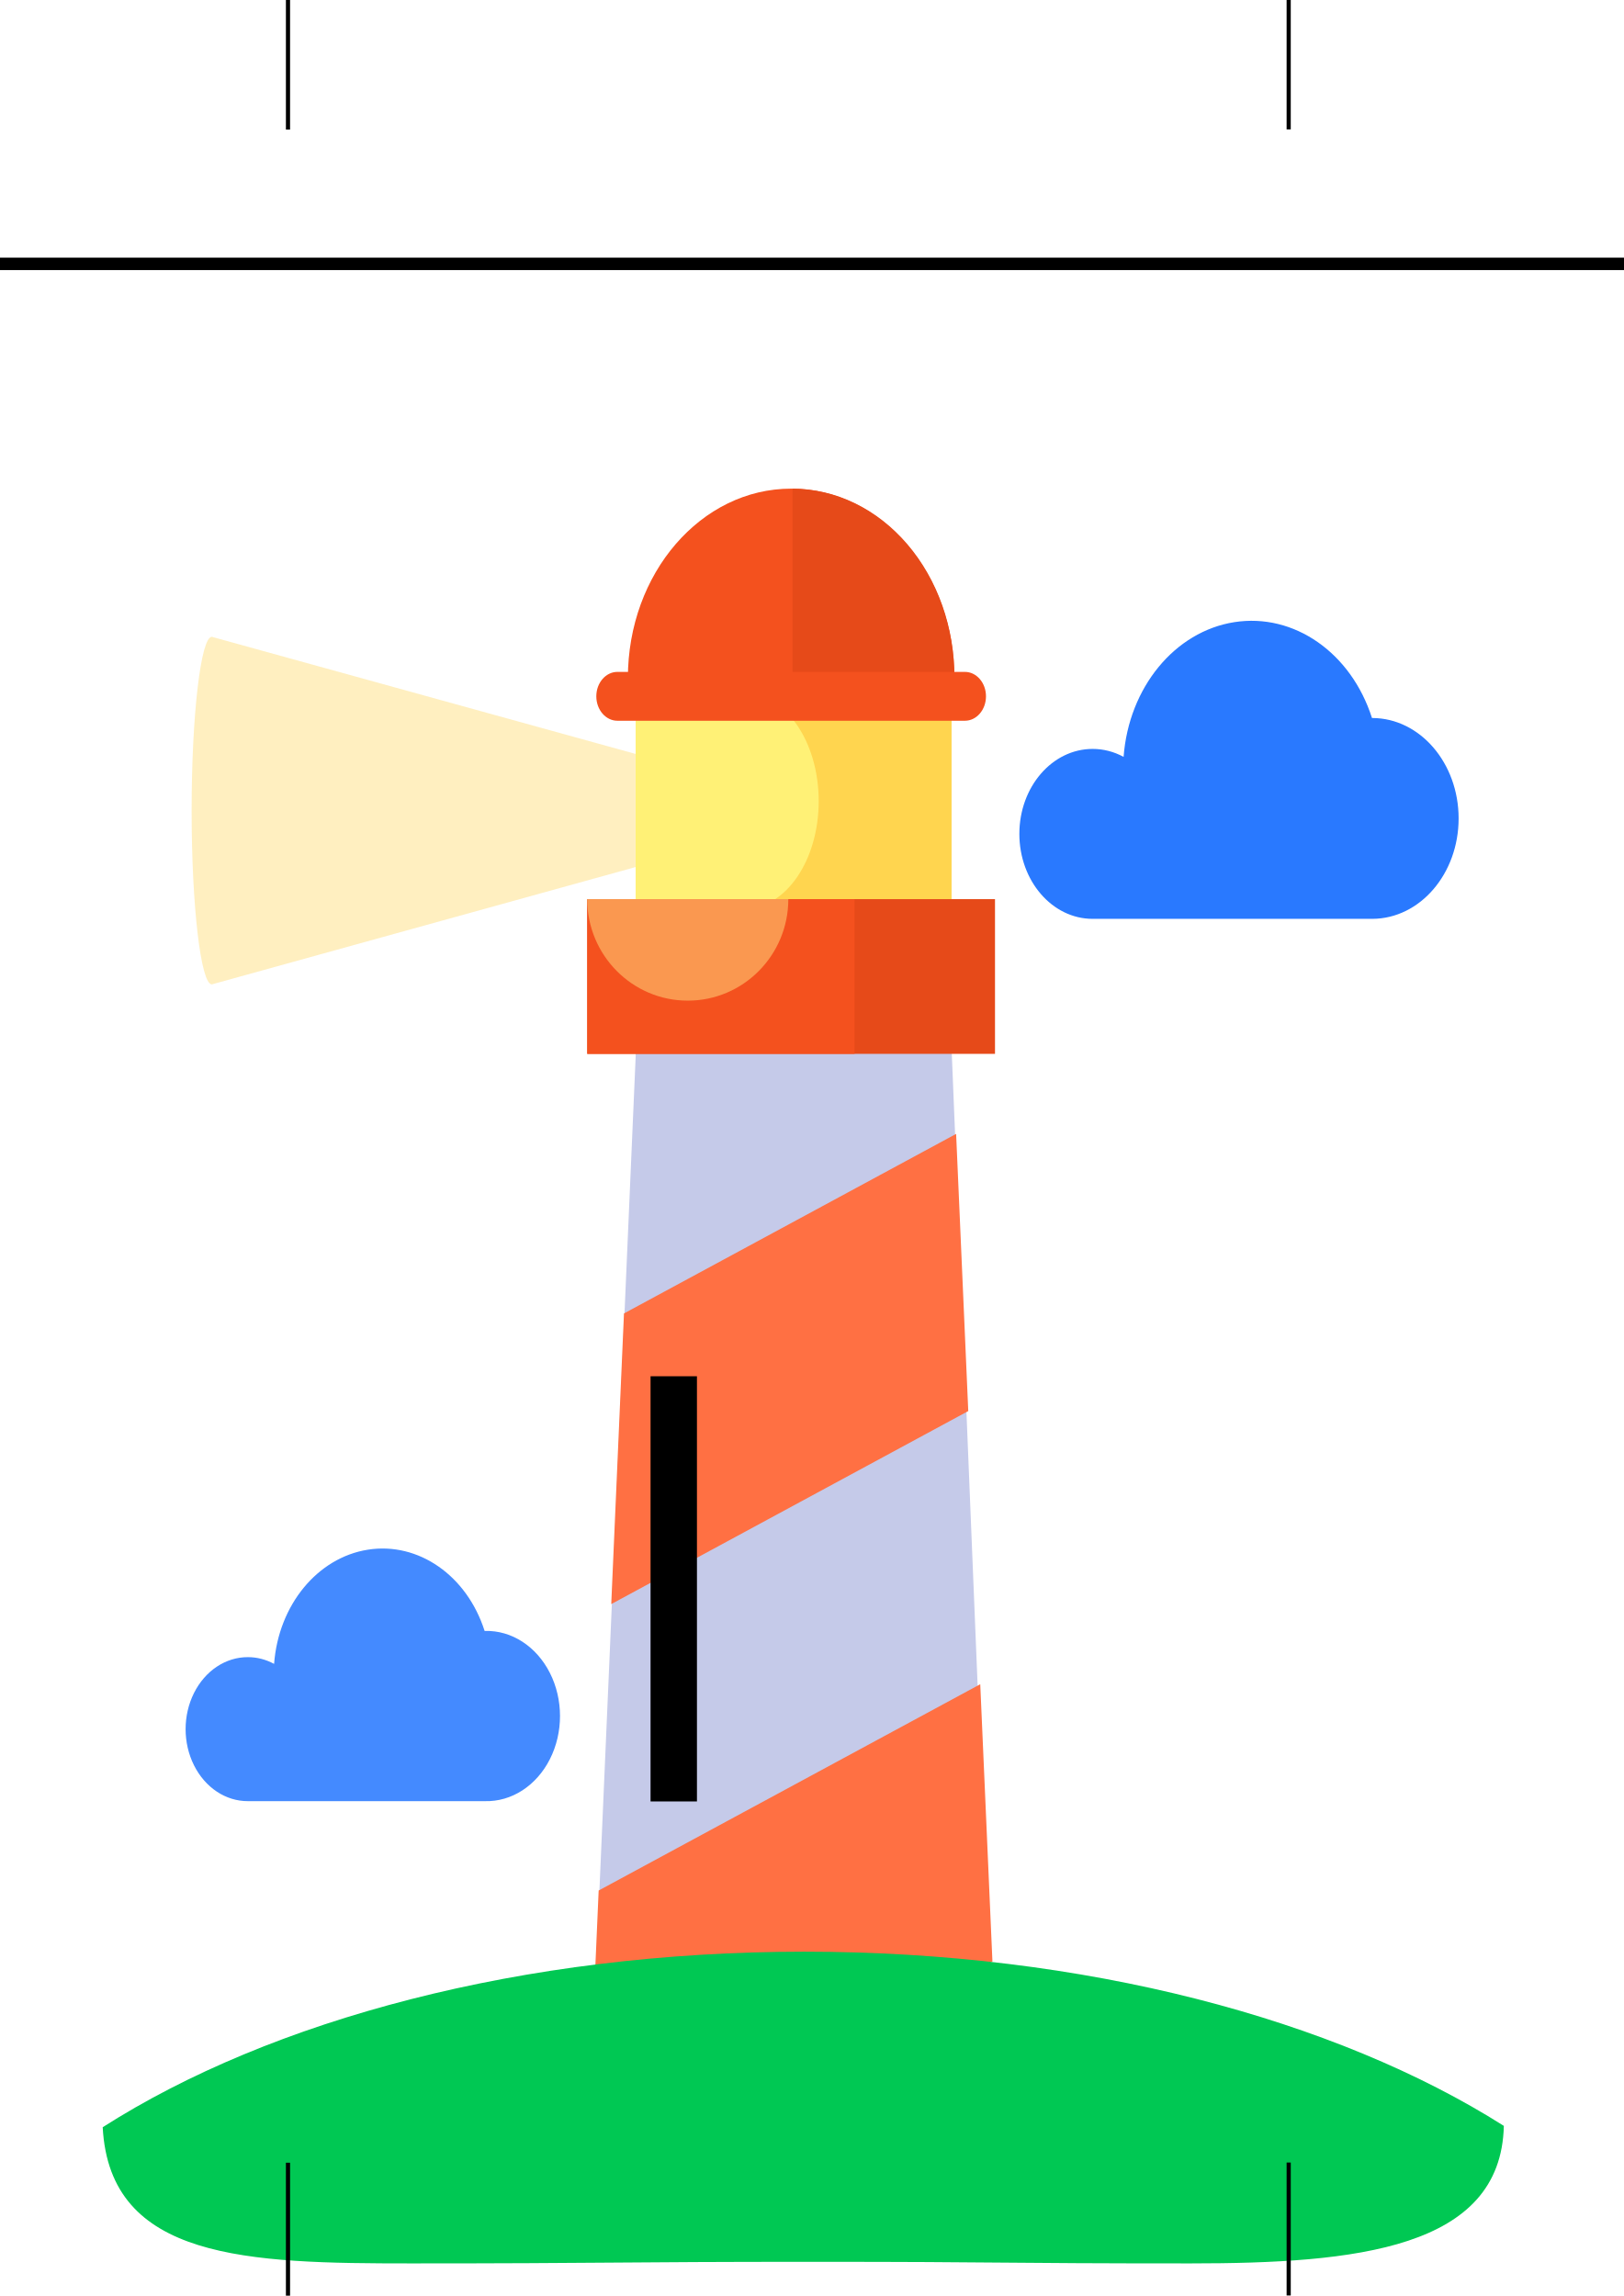
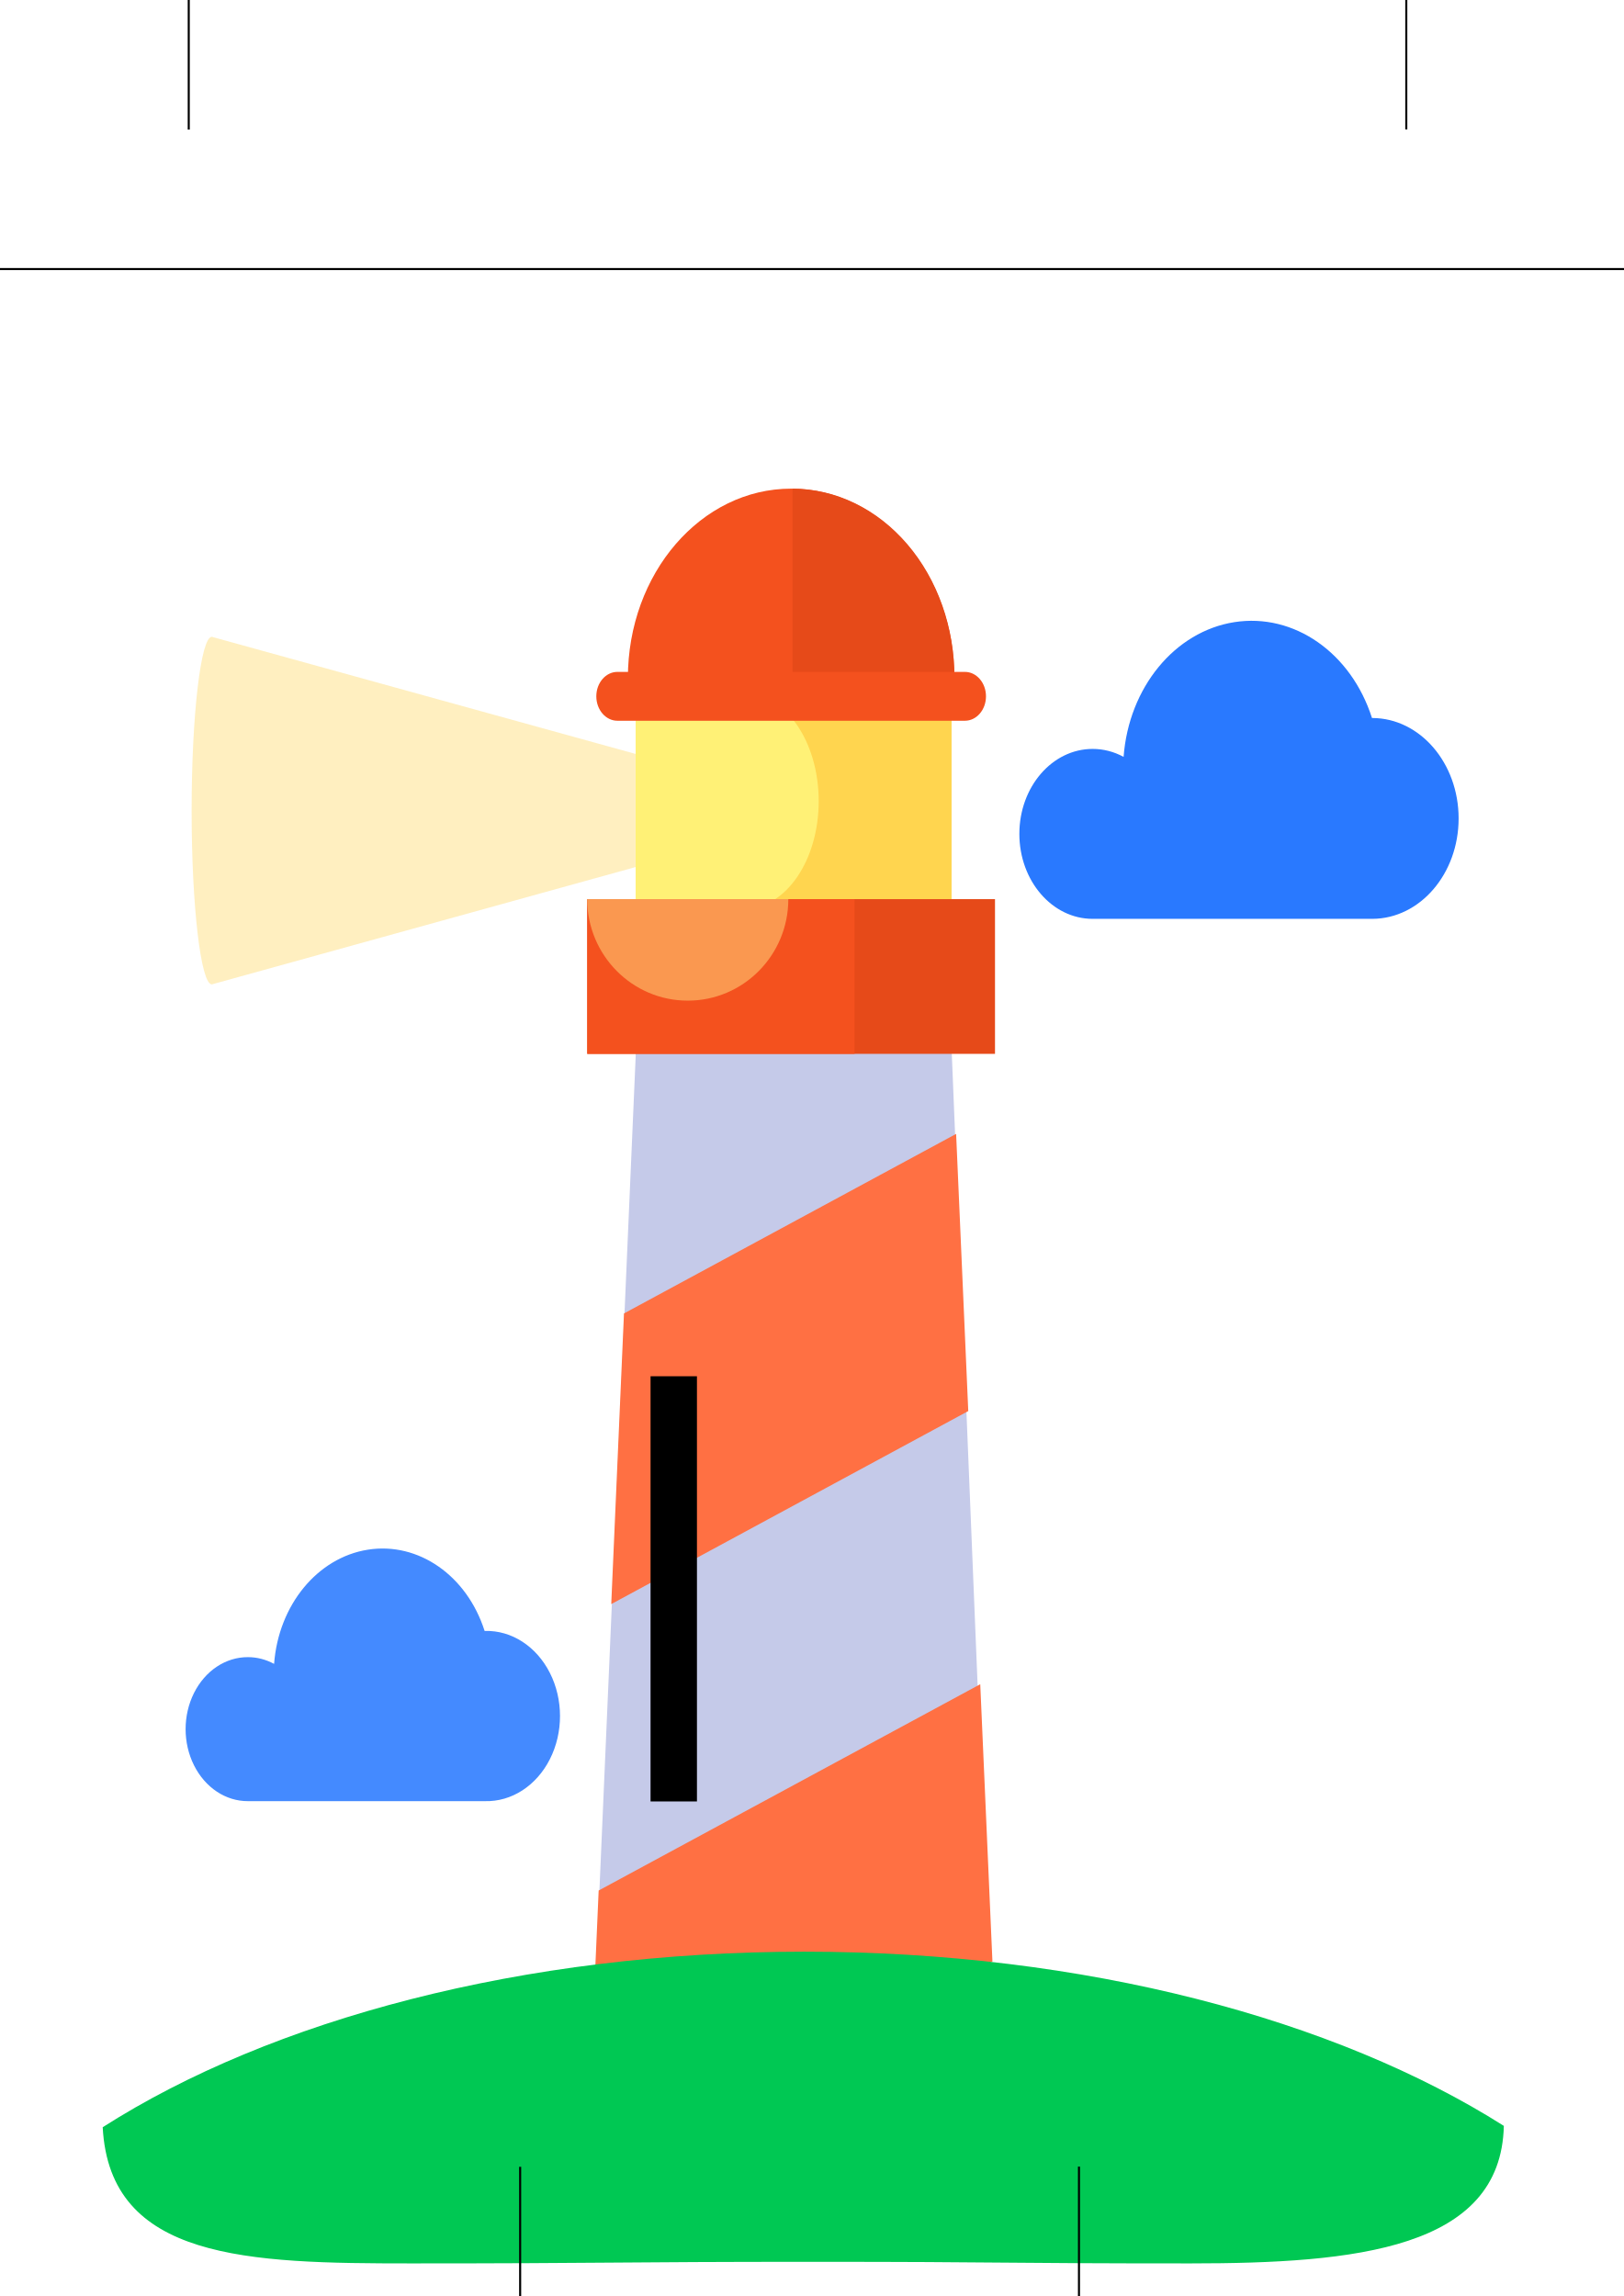
<svg xmlns="http://www.w3.org/2000/svg" id="Layer_1" data-name="Layer 1" viewBox="0 0 744.094 1052.362" version="1.1" width="210mm" height="297mm">
  <defs id="defs3">
    <style id="style5">.cls-1,.cls-10{fill:#304ffe;}.cls-2{fill:#ffe082;}.cls-10,.cls-2{opacity:0.5;}.cls-3{fill:#2979ff;}.cls-4{fill:#ffd54f;}.cls-5{fill:#fff176;}.cls-6{fill:#f4511e;}.cls-7{fill:#e64a19;}.cls-8{fill:#c5cae9;}.cls-9{fill:#ff7043;}.cls-11{fill:#fdd835;}.cls-12{fill:#fff9c4;}.cls-13{fill:#448aff;}.cls-14{fill:#00c853;}.cls-15{fill:#64dd17;}</style>
  </defs>
  <g id="layer1" style="display:inline" transform="translate(-111.07,598.6322)" />
  <g id="layer2" style="display:inline" transform="translate(-111.07,598.6322)" />
  <g id="layer3" style="display:inline" transform="translate(-111.07,598.6322)">
    <path style="opacity:0.5;fill:#ffe082;stroke-width:0.805" class="cls-2" d="m 402.387,-253.062 -193.665,-53.533 a 2.112,4.089 0 0 0 -0.579,-0.157 c -5.018,0 -9.26,35.722 -9.26,79.7 0,43.978 4.242,79.61 9.26,79.61 a 2.118,4.1 0 0 0 0.538,-0.146 L 402.358,-201.221 v -51.841 z" id="path11" />
  </g>
  <g id="layer6" style="display:inline" transform="translate(0,302.3622)" />
  <g id="layer5" transform="translate(-111.07,598.6322)" style="display:inline">
    <path class="cls-3" d="M 373.386,53.549" id="path13" style="fill:#2979ff;stroke-width:1.838" />
    <rect class="cls-4" x="402.364" y="-270.341" width="144.786" height="155.392" id="rect15" style="fill:#ffd54f;stroke-width:1.838" />
    <rect class="cls-5" x="402.364" y="-270.341" width="51.112" height="155.392" id="rect17" style="fill:#fff176;stroke-width:1.838" />
    <ellipse class="cls-5" cx="452.4" cy="-231.439" rx="33.858" ry="49.276" id="ellipse19" style="fill:#fff176;stroke-width:1.838" />
    <path class="cls-6" d="m 398.814,-287.882 a 74.808,86.783 0 1 1 149.616,0" id="path21" style="fill:#f4511e;stroke-width:1.838" />
    <path class="cls-7" d="m 474.262,-374.655 a 74.253,86.14 0 0 1 74.168,86.773 H 474.262 Z" id="path23" style="fill:#e64a19;stroke-width:1.838" />
    <rect class="cls-6" x="384.342" y="-290.673" width="178.576" height="22.391" rx="9.659" ry="11.205" id="rect25" style="fill:#f4511e;stroke-width:1.838" />
    <polygon class="cls-8" points="405.23,173.5 490.07,173.5 501,404 393,416 " id="polygon27" style="fill:#c5cae9" transform="matrix(1.706576,0,0,1.979768,-289.1069,-459.4882)" />
    <line class="cls-9" x1="549.232" y1="-78.918" x2="554.795" y2="48.124" id="line29" style="fill:#ff7043;stroke-width:1.838" />
    <polygon class="cls-9" points="398.63,301.09 494.5,256.4 491.24,192.23 402.05,233.8 " id="polygon31" style="fill:#ff7043" transform="matrix(1.706576,0,0,1.979768,-289.1069,-459.4882)" />
    <line class="cls-9" x1="560.29" y1="173.325" x2="565.871" y2="300.386" id="line33" style="fill:#ff7043;stroke-width:1.838" />
    <polygon class="cls-9" points="391.83,434.7 500.99,383.82 497.72,319.64 395.25,367.4 " id="polygon35" style="fill:#ff7043" transform="matrix(1.706576,0,0,1.979768,-289.1069,-459.4882)" />
    <rect class="cls-7" x="380.195" y="-186.518" width="186.853" height="70.915" id="rect39" style="fill:#e64a19;stroke-width:1.838" />
    <rect class="cls-6" x="380.195" y="-186.518" width="122.498" height="70.915" id="rect41" style="fill:#f4511e;stroke-width:1.838" />
    <path class="cls-2" d="m 472.333,-186.518 c 0,25.737 -20.65,46.525 -46.078,46.525 -25.428,0 -46.078,-20.827 -46.078,-46.525" id="path43" style="opacity:0.5;fill:#ffe082;stroke-width:1.838" />
    <path style="display:inline;fill:#2979ff;stroke-width:1.838" class="cls-3" d="m 611.782,-255.366 a 33.432,38.784 0 0 1 14.199,3.643 58.86,68.282 0 0 1 113.829,-17.818 h 0.205 a 39.678,46.03 0 0 1 0,92.059 H 611.782 a 33.568,38.942 0 1 1 0,-77.884 z" id="path71" />
    <path style="display:inline;fill:#448aff;stroke-width:1.838" class="cls-13" d="m 224.734,160.914 a 28.329,32.864 0 0 1 11.946,3.088 49.883,57.869 0 0 1 96.473,-15.106 h 0.171 a 33.637,39.021 0 1 1 0,78.023 H 224.734 a 28.449,33.003 0 1 1 0,-66.005 z" id="path77" />
    <path style="fill:#00c853;stroke-width:1.838" class="cls-14" d="m 299.491,438.792 c 89.288,0 94.985,-0.731 184.256,-0.731 89.271,0 83.591,0.731 172.862,0.731 75.806,0 142.326,-6.649 143.625,-63.036 -77.018,-48.821 -192.041,-79.844 -320.563,-79.844 -129.068,0 -244.518,31.261 -321.536,80.458 3.22,60.878 66.591,62.422 141.356,62.422 z" id="path79" />
    <rect id="rect40" width="21.26" height="194.882" x="409.201" y="32.169" style="stroke-width:0.938" />
-     <rect id="rect42" width="748.176" height="5.697" x="109.171" y="-480.541" style="stroke-width:0.938" />
-     <rect id="rect44" width="1.899" height="60.938" x="242.096" y="-600.173" style="stroke-width:0.938" />
-     <rect id="rect44-4" width="1.899" height="60.938" x="700.686" y="-600.259" style="display:inline;stroke-width:0.938" />
-     <rect id="rect44-0" width="1.899" height="60.938" x="242.096" y="392.64" style="display:inline;stroke-width:0.938" />
-     <rect id="rect44-4-7" width="1.899" height="60.938" x="700.686" y="392.554" style="display:inline;stroke-width:0.938" />
+     <rect id="rect42" width="748.176" height="0.938" x="109.171" y="-475.781" style="stroke-width:0.38" />
+     <rect id="rect44" width="0.938" height="60.938" x="197.096" y="-600.173" style="stroke-width:0.659" />
+     <rect id="rect44-4" width="0.938" height="60.938" x="755.061" y="-600.259" style="display:inline;stroke-width:0.659" />
+     <rect id="rect44-0" width="0.938" height="60.938" x="348.971" y="394.515" style="display:inline;stroke-width:0.659" />
+     <rect id="rect44-4-7" width="0.938" height="60.938" x="605.061" y="394.429" style="display:inline;stroke-width:0.659" />
  </g>
</svg>
